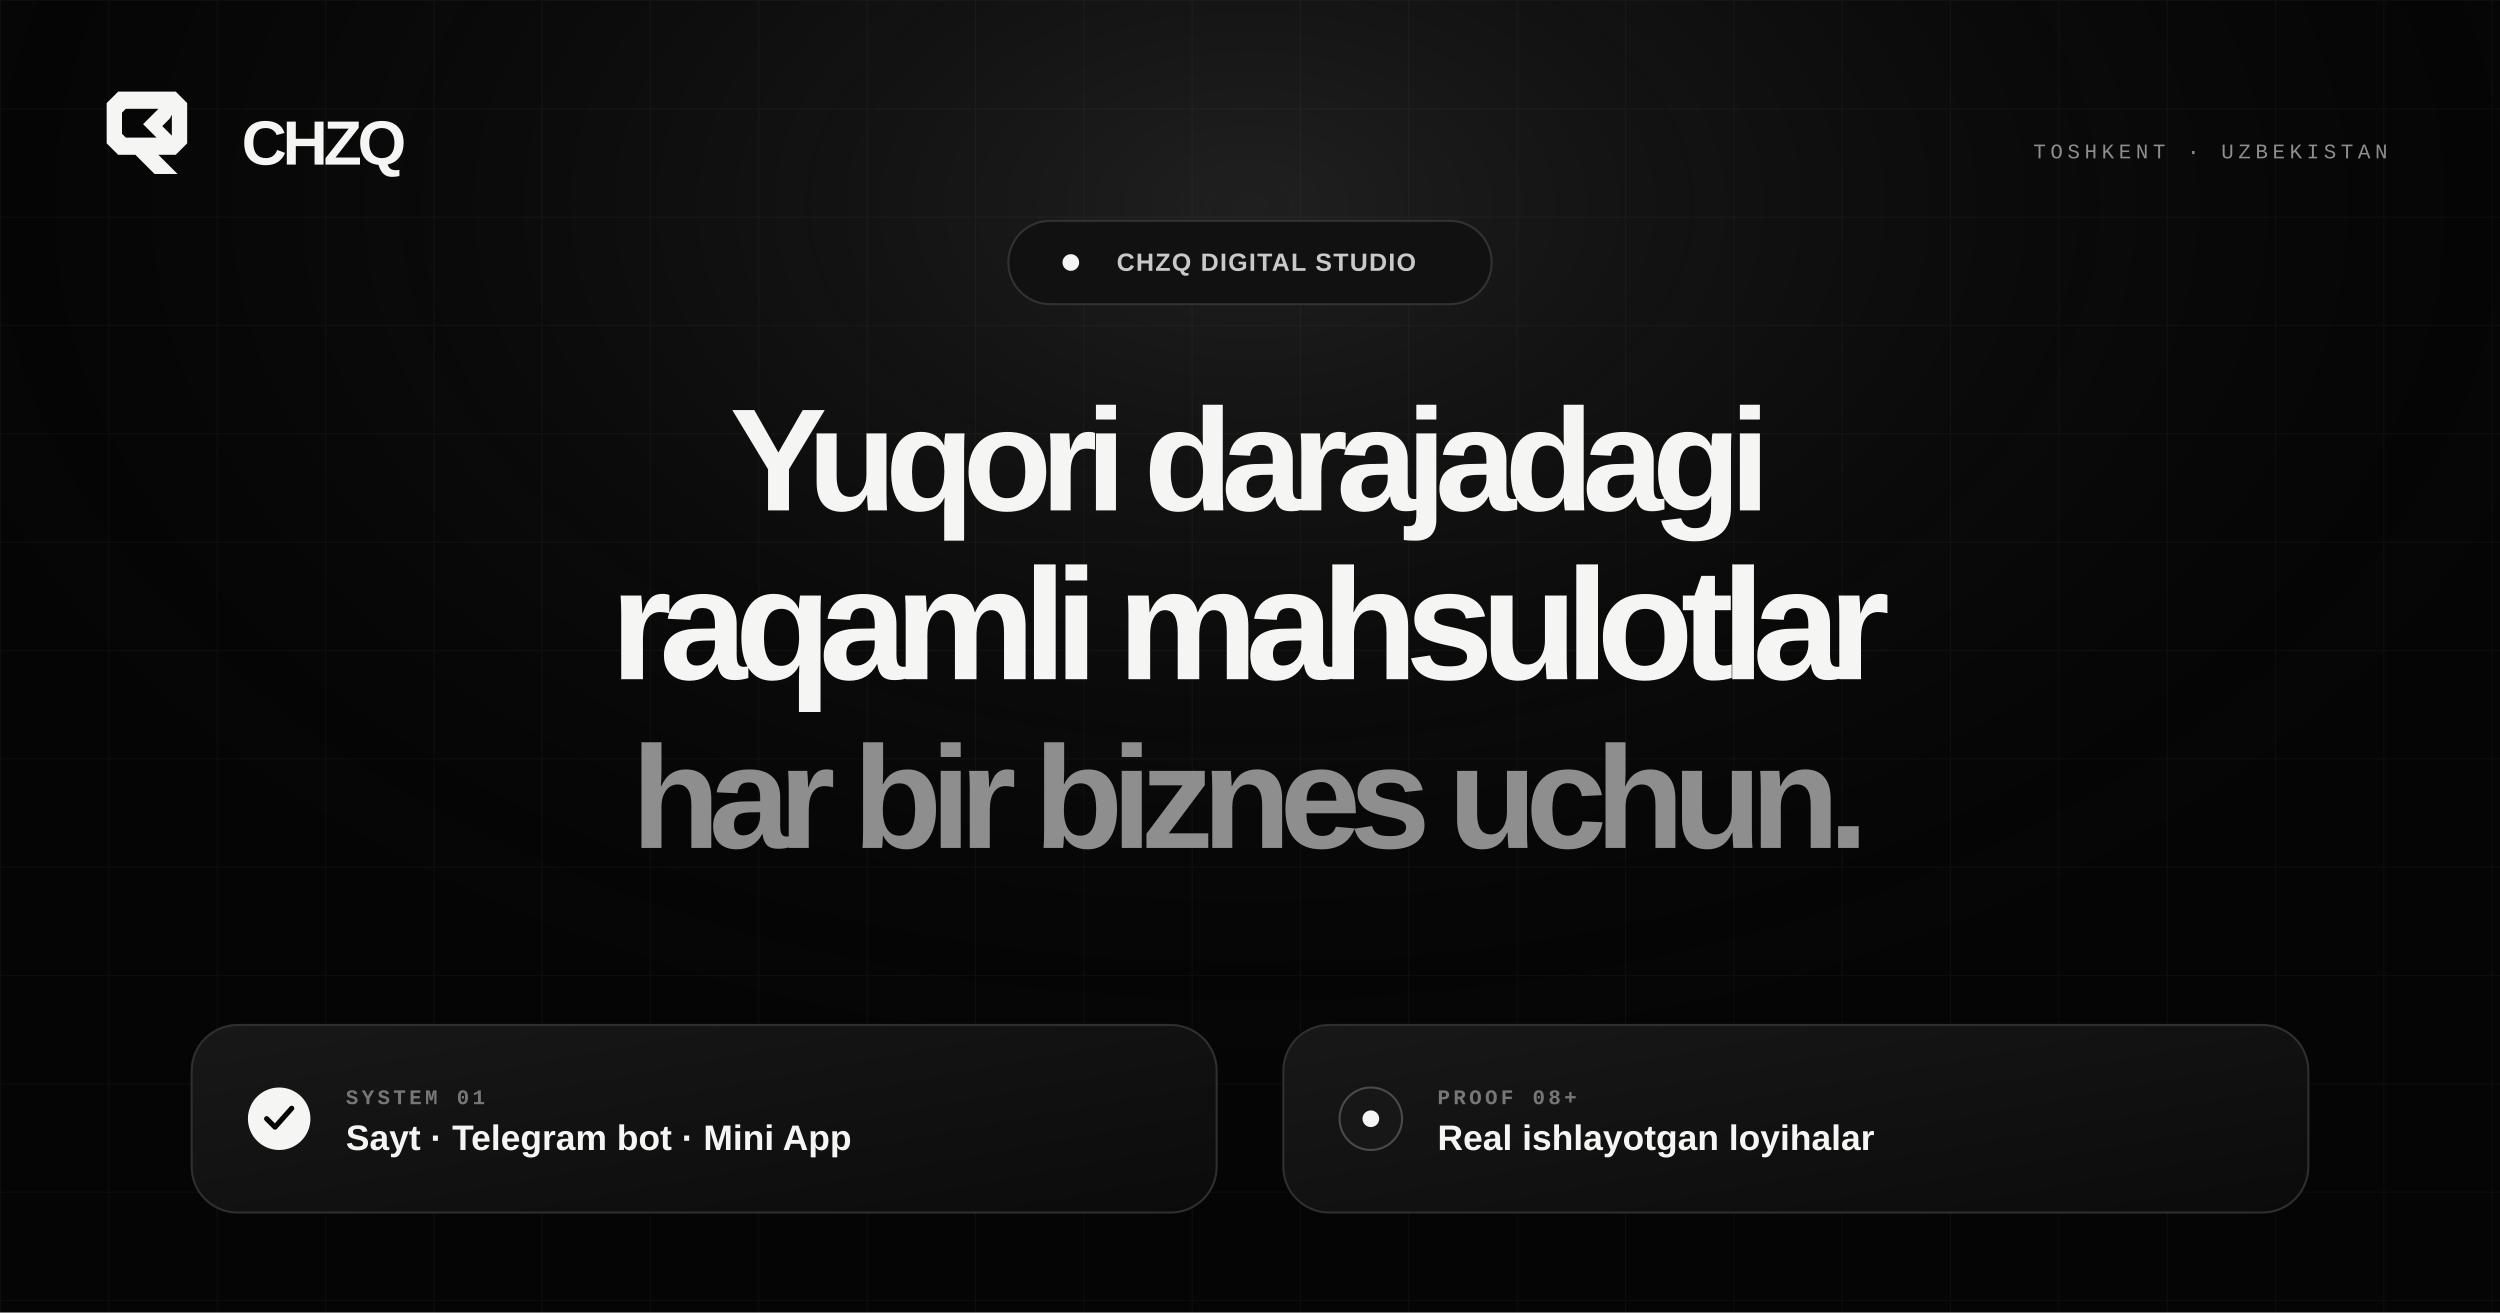
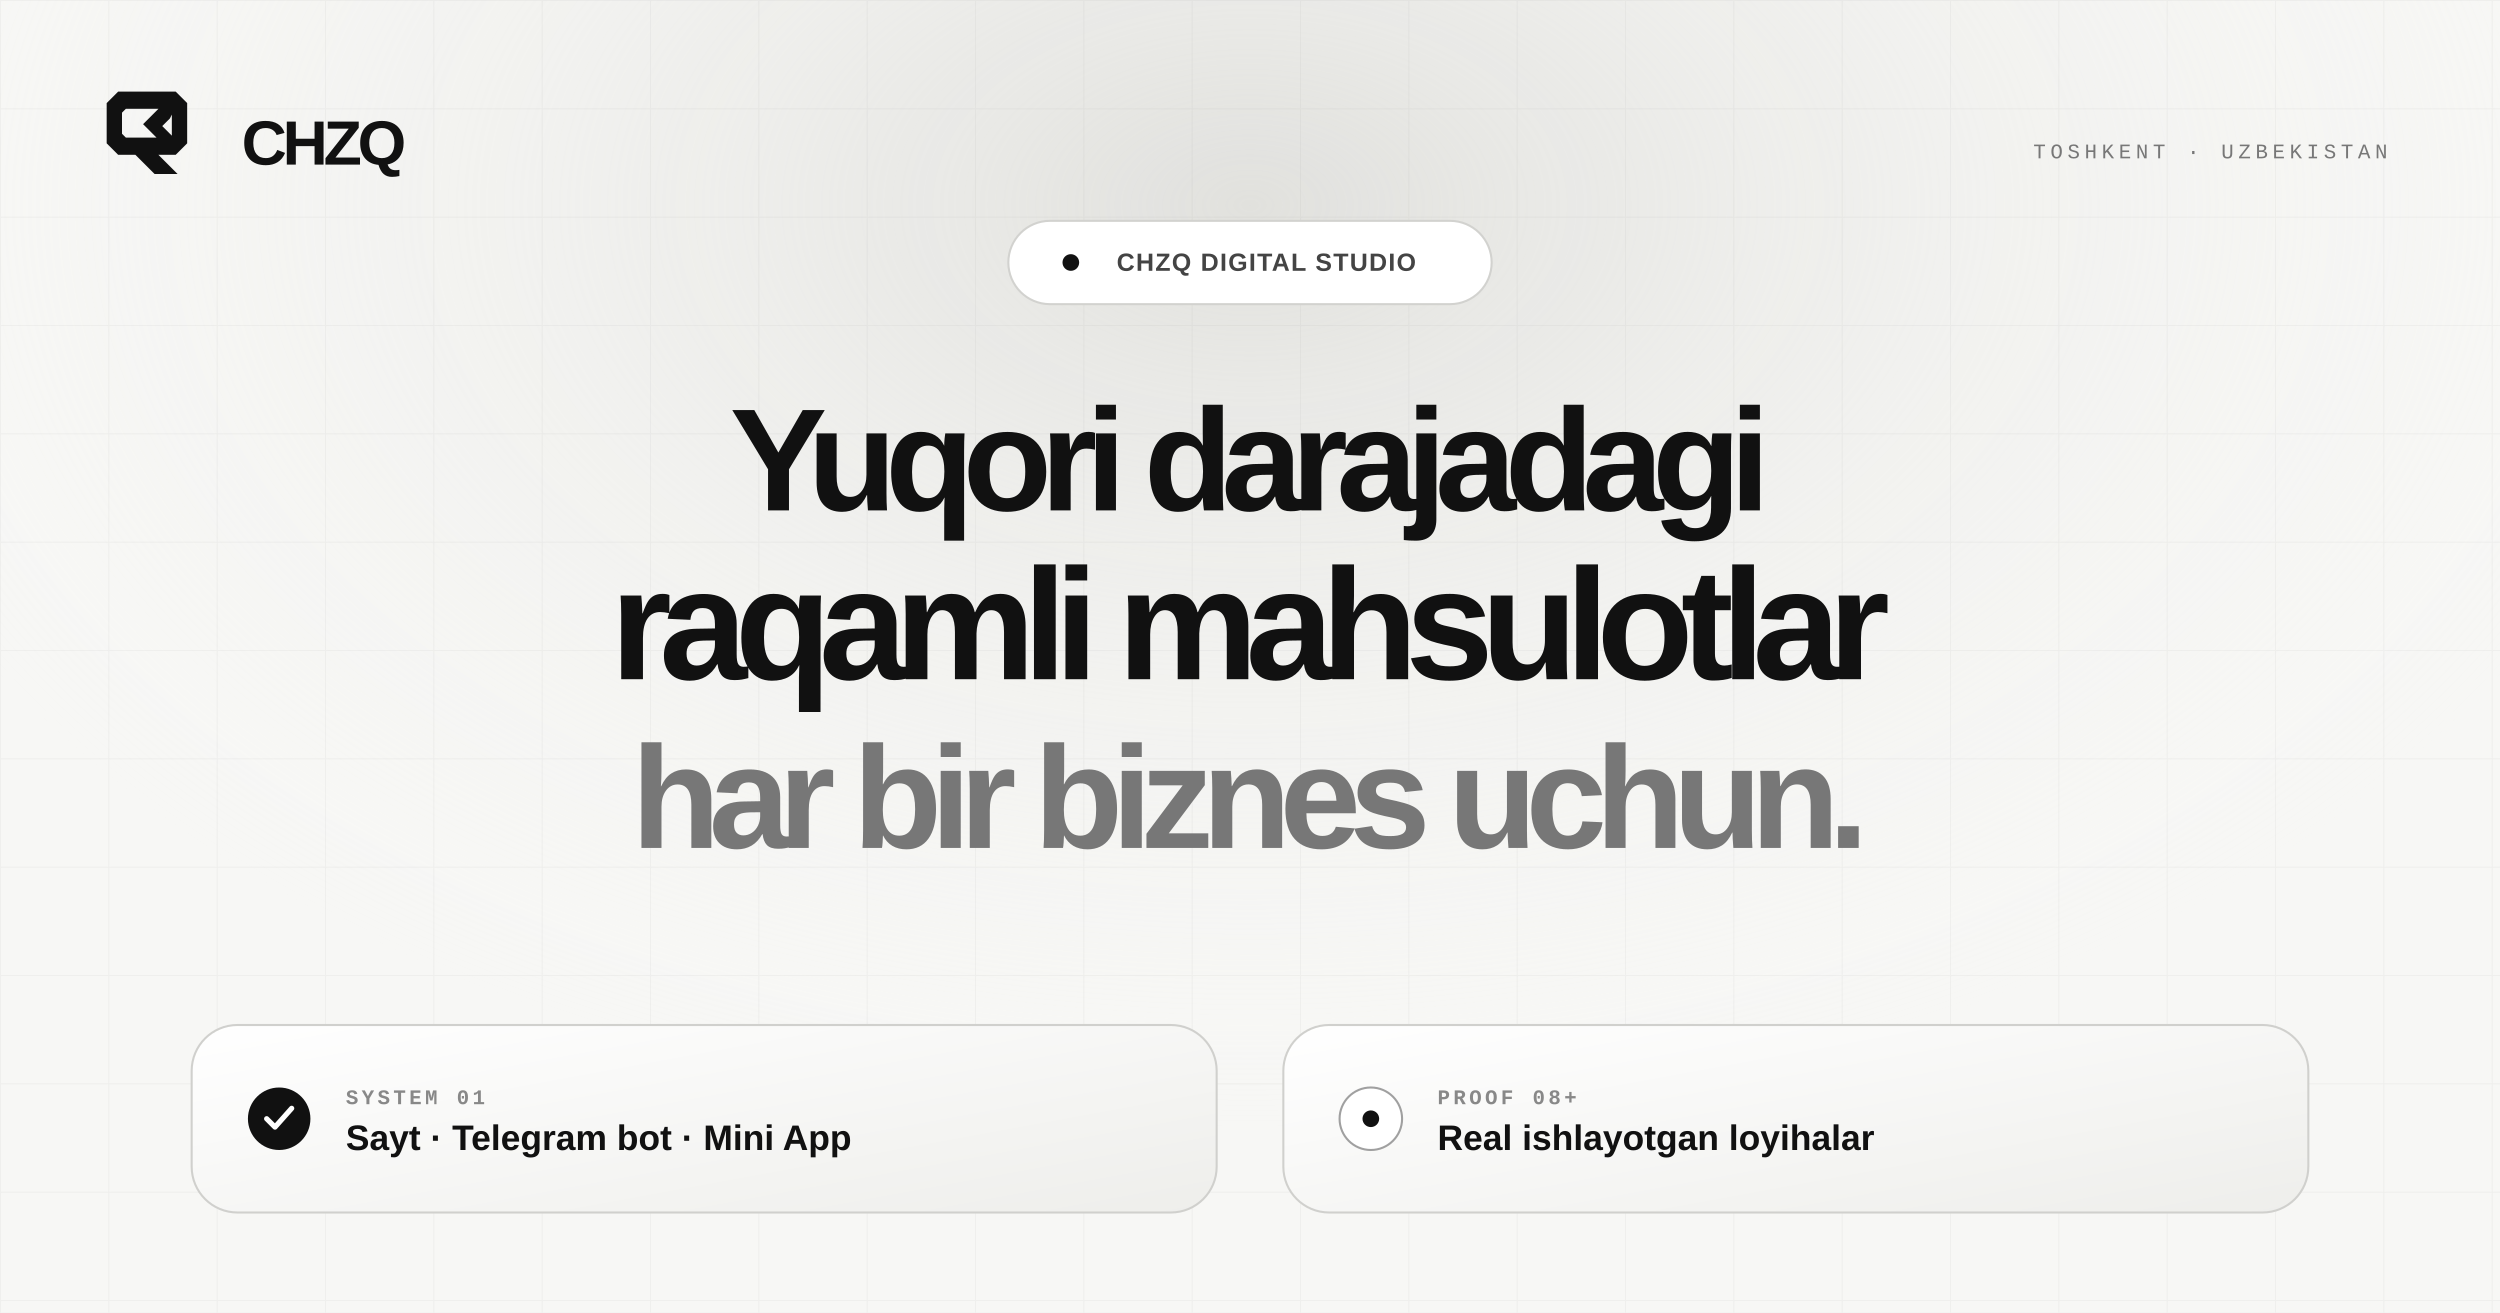
<svg xmlns="http://www.w3.org/2000/svg" width="1200" height="630" viewBox="0 0 1200 630">
  <defs>
    <radialGradient id="halo" cx="0" cy="0" r="1" gradientTransform="translate(600 100) rotate(90) scale(440 700)" gradientUnits="userSpaceOnUse">
-       <stop stop-color="#2A2A2A" stop-opacity=".72" />
-       <stop offset="1" stop-color="#050505" stop-opacity="0" />
+       <stop stop-color="#D8D8D4" stop-opacity=".72" />
+       <stop offset="1" stop-color="#F7F7F5" stop-opacity="0" />
    </radialGradient>
    <linearGradient id="panel" x1="0" y1="0" x2="1" y2="1">
-       <stop stop-color="#181818" />
-       <stop offset="1" stop-color="#0B0B0B" />
+       <stop stop-color="#FFFFFF" />
+       <stop offset="1" stop-color="#EEEEEB" />
    </linearGradient>
    <pattern id="grid" width="52" height="52" patternUnits="userSpaceOnUse">
-       <path d="M52 0H0V52" fill="none" stroke="#FFFFFF" stroke-opacity=".035" />
+       <path d="M52 0H0V52" fill="none" stroke="#111111" stroke-opacity=".035" />
    </pattern>
  </defs>
-   <rect width="1200" height="630" fill="#050505" />
+   <rect width="1200" height="630" fill="#F7F7F5" />
  <rect width="1200" height="630" fill="url(#halo)" />
  <rect width="1200" height="630" fill="url(#grid)" />
-   <path d="M16 13h30l6 6v21l-6 6h-9l10 10H35L25 46h-9l-6-6V19l6-6Zm4 9-2 2v11l2 2h16l-7-7 8-8H20Zm23 5-4 4 5 5V25l-1 2Z" fill="#F5F5F3" transform="translate(42 32) scale(.92)" />
-   <text x="116" y="79" font-family="Arial,Helvetica,sans-serif" font-size="30" font-weight="800" letter-spacing="-2" fill="#F5F5F3">CHZQ</text>
-   <text x="1146" y="76" text-anchor="end" font-family="Courier New,monospace" font-size="10" letter-spacing="2.2" fill="#8E8E8E">TOSHKENT · UZBEKISTAN</text>
-   <rect x="484" y="106" width="232" height="40" rx="20" fill="#111111" stroke="#323232" />
-   <circle cx="514" cy="126" r="4" fill="#F5F5F3" />
-   <text x="536" y="130" font-family="Arial,Helvetica,sans-serif" font-size="12" font-weight="700" letter-spacing=".6" fill="#C9C9C9">CHZQ DIGITAL STUDIO</text>
-   <text x="600" y="245" text-anchor="middle" font-family="Arial,Helvetica,sans-serif" font-size="70" font-weight="650" letter-spacing="-5.5" fill="#F5F5F3">Yuqori darajadagi</text>
-   <text x="600" y="326" text-anchor="middle" font-family="Arial,Helvetica,sans-serif" font-size="76" font-weight="650" letter-spacing="-6" fill="#F5F5F3">raqamli mahsulotlar</text>
-   <text x="600" y="407" text-anchor="middle" font-family="Arial,Helvetica,sans-serif" font-size="70" font-weight="650" letter-spacing="-5.5" fill="#8E8E8E">har bir biznes uchun.</text>
-   <rect x="92" y="492" width="492" height="90" rx="22" fill="url(#panel)" stroke="#2F2F2F" />
-   <circle cx="134" cy="537" r="15" fill="#F5F5F3" />
-   <path d="m128 537 4 4 8-9" fill="none" stroke="#050505" stroke-width="2.5" stroke-linecap="round" stroke-linejoin="round" />
-   <text x="166" y="530" font-family="Courier New,monospace" font-size="10" font-weight="700" letter-spacing="1.6" fill="#777777">SYSTEM 01</text>
-   <text x="166" y="552" font-family="Arial,Helvetica,sans-serif" font-size="17" font-weight="700" fill="#F5F5F3">Sayt · Telegram bot · Mini App</text>
-   <rect x="616" y="492" width="492" height="90" rx="22" fill="url(#panel)" stroke="#2F2F2F" />
-   <circle cx="658" cy="537" r="15" fill="#171717" stroke="#4A4A4A" />
-   <circle cx="658" cy="537" r="4" fill="#F5F5F3" />
-   <text x="690" y="530" font-family="Courier New,monospace" font-size="10" font-weight="700" letter-spacing="1.6" fill="#777777">PROOF 08+</text>
-   <text x="690" y="552" font-family="Arial,Helvetica,sans-serif" font-size="17" font-weight="700" fill="#F5F5F3">Real ishlayotgan loyihalar</text>
+   <path d="M16 13h30l6 6v21l-6 6h-9l10 10H35L25 46h-9l-6-6V19l6-6Zm4 9-2 2v11l2 2h16l-7-7 8-8H20Zm23 5-4 4 5 5V25l-1 2Z" fill="#111111" transform="translate(42 32) scale(.92)" />
+   <text x="116" y="79" font-family="Arial,Helvetica,sans-serif" font-size="30" font-weight="800" letter-spacing="-2" fill="#111111">CHZQ</text>
+   <text x="1146" y="76" text-anchor="end" font-family="Courier New,monospace" font-size="10" letter-spacing="2.2" fill="#777777">TOSHKENT · UZBEKISTAN</text>
+   <rect x="484" y="106" width="232" height="40" rx="20" fill="#FFFFFF" stroke="#D2D2CF" />
+   <circle cx="514" cy="126" r="4" fill="#111111" />
+   <text x="536" y="130" font-family="Arial,Helvetica,sans-serif" font-size="12" font-weight="700" letter-spacing=".6" fill="#444444">CHZQ DIGITAL STUDIO</text>
+   <text x="600" y="245" text-anchor="middle" font-family="Arial,Helvetica,sans-serif" font-size="70" font-weight="650" letter-spacing="-5.5" fill="#111111">Yuqori darajadagi</text>
+   <text x="600" y="326" text-anchor="middle" font-family="Arial,Helvetica,sans-serif" font-size="76" font-weight="650" letter-spacing="-6" fill="#111111">raqamli mahsulotlar</text>
+   <text x="600" y="407" text-anchor="middle" font-family="Arial,Helvetica,sans-serif" font-size="70" font-weight="650" letter-spacing="-5.5" fill="#777777">har bir biznes uchun.</text>
+   <rect x="92" y="492" width="492" height="90" rx="22" fill="url(#panel)" stroke="#D0D0CD" />
+   <circle cx="134" cy="537" r="15" fill="#111111" />
+   <path d="m128 537 4 4 8-9" fill="none" stroke="#FFFFFF" stroke-width="2.5" stroke-linecap="round" stroke-linejoin="round" />
+   <text x="166" y="530" font-family="Courier New,monospace" font-size="10" font-weight="700" letter-spacing="1.6" fill="#888888">SYSTEM 01</text>
+   <text x="166" y="552" font-family="Arial,Helvetica,sans-serif" font-size="17" font-weight="700" fill="#111111">Sayt · Telegram bot · Mini App</text>
+   <rect x="616" y="492" width="492" height="90" rx="22" fill="url(#panel)" stroke="#D0D0CD" />
+   <circle cx="658" cy="537" r="15" fill="#FFFFFF" stroke="#A0A0A0" />
+   <circle cx="658" cy="537" r="4" fill="#111111" />
+   <text x="690" y="530" font-family="Courier New,monospace" font-size="10" font-weight="700" letter-spacing="1.6" fill="#888888">PROOF 08+</text>
+   <text x="690" y="552" font-family="Arial,Helvetica,sans-serif" font-size="17" font-weight="700" fill="#111111">Real ishlayotgan loyihalar</text>
</svg>
